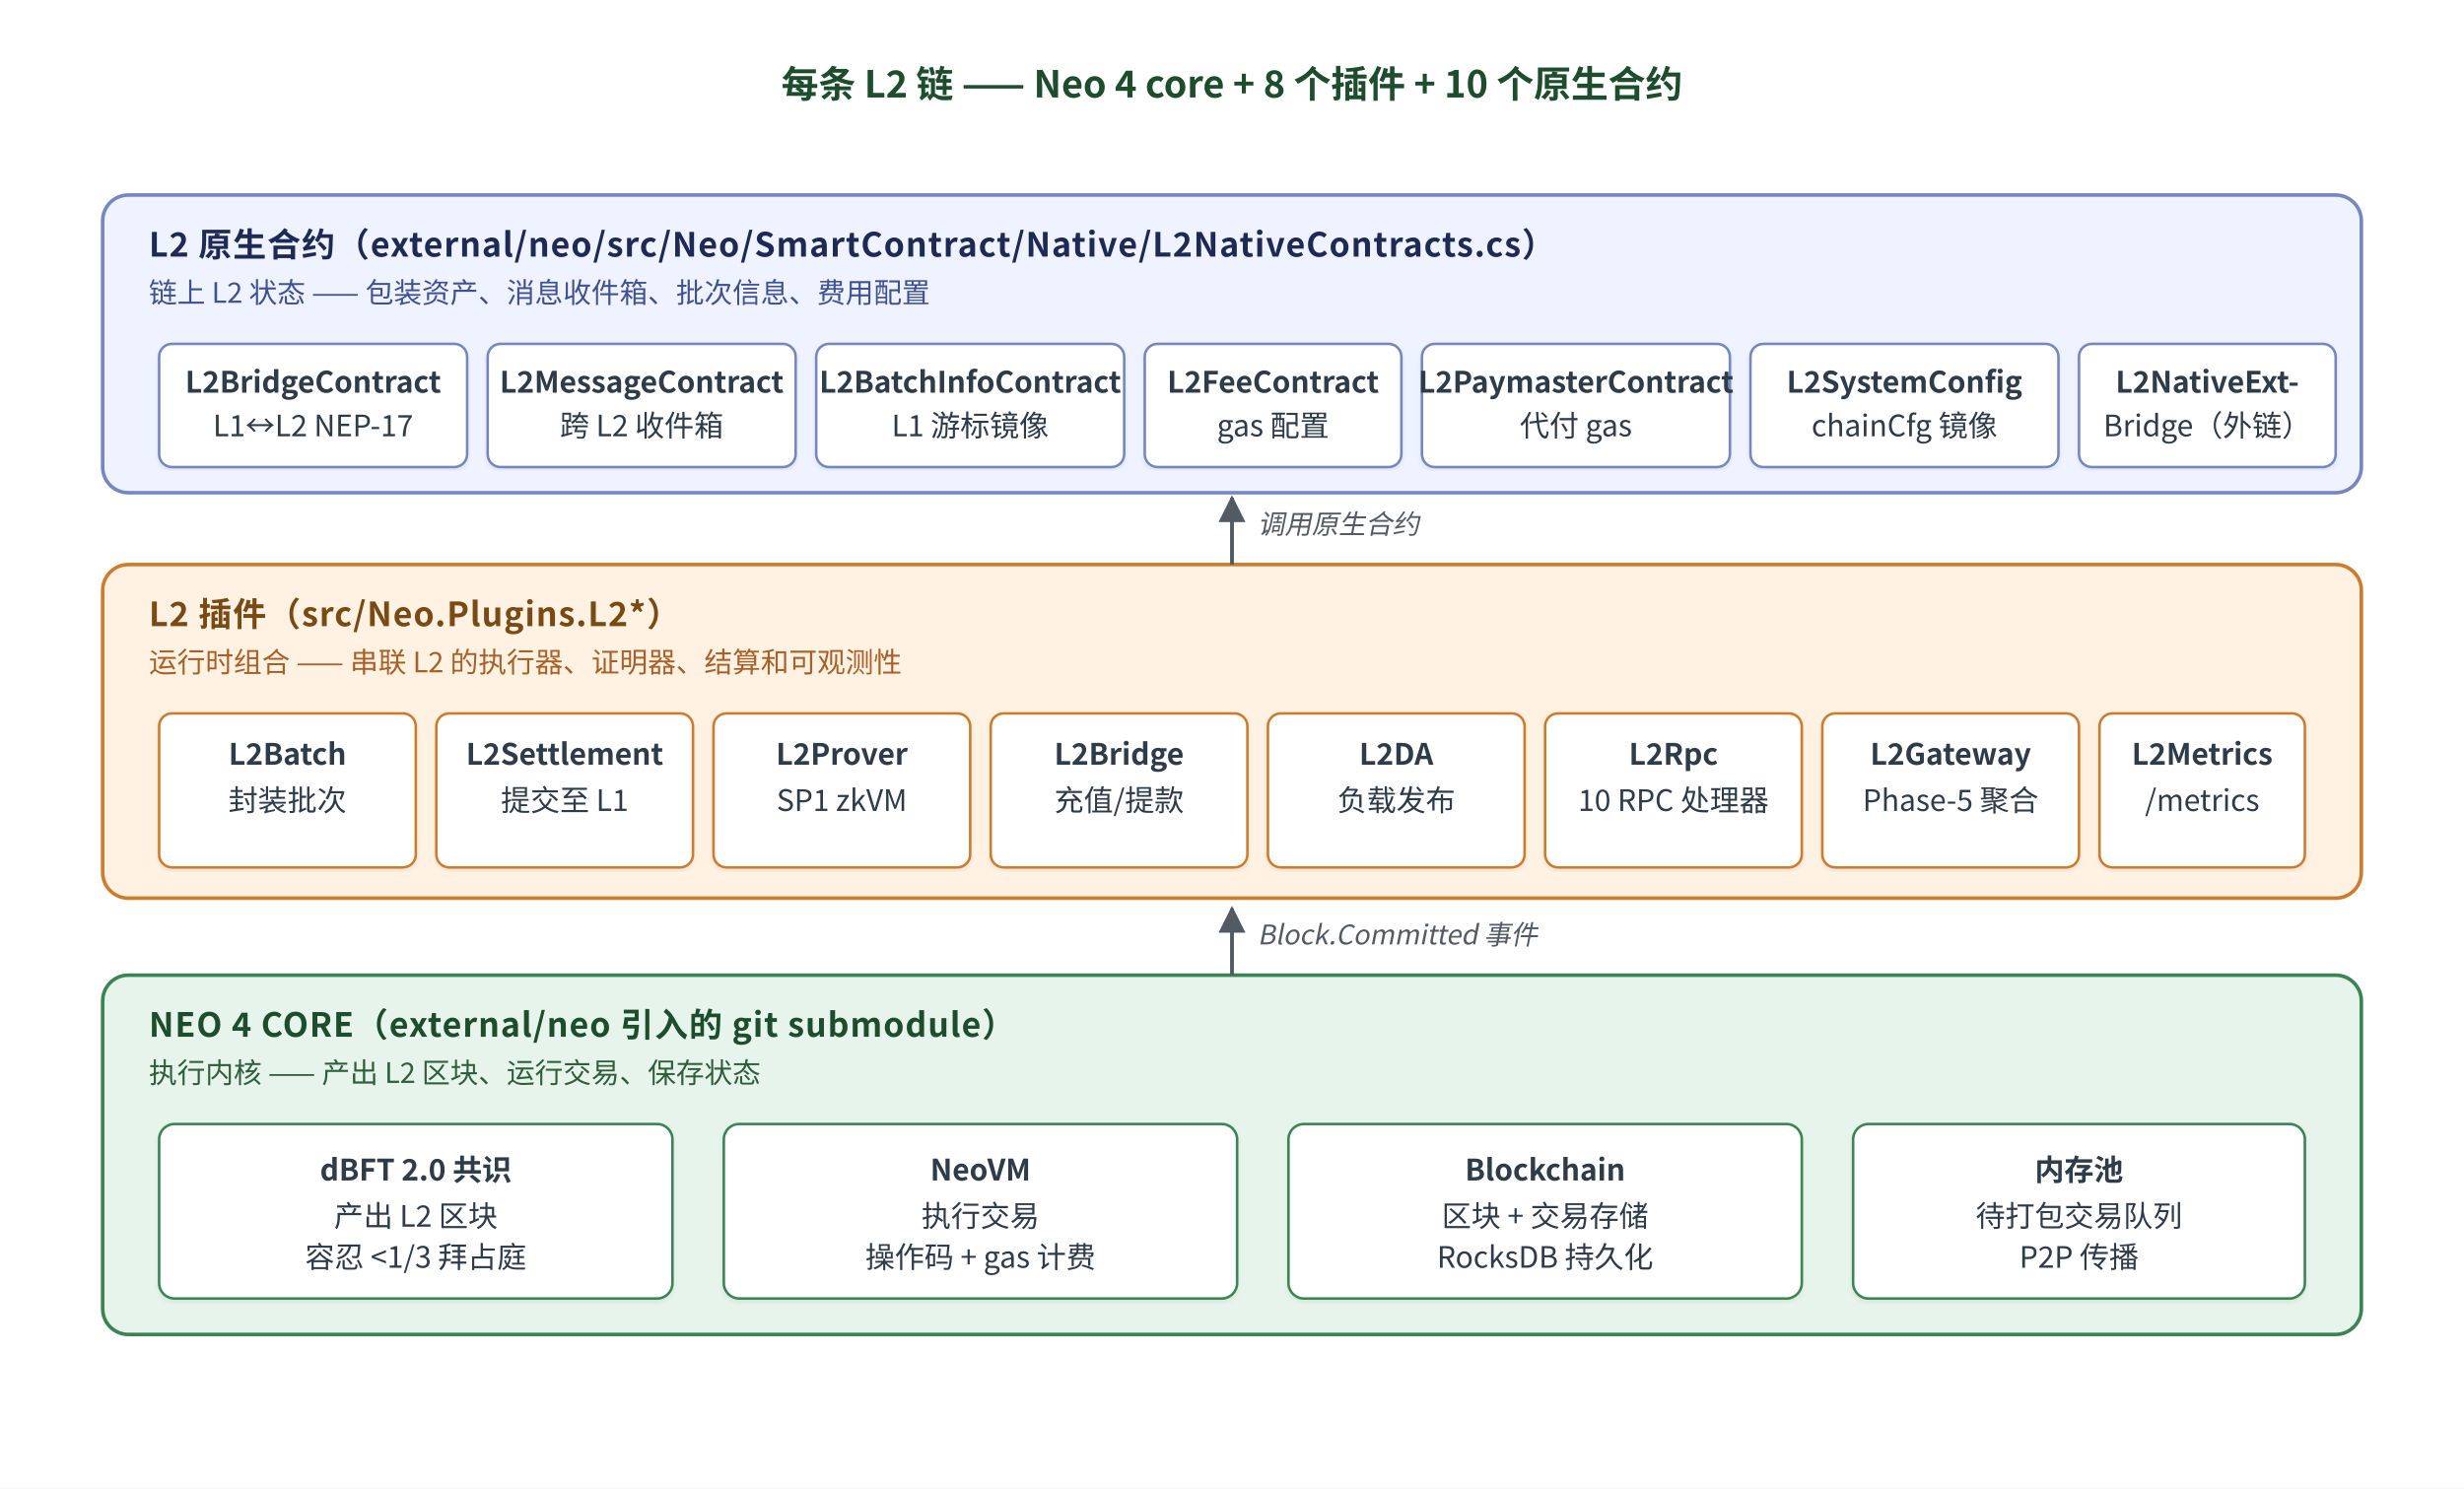
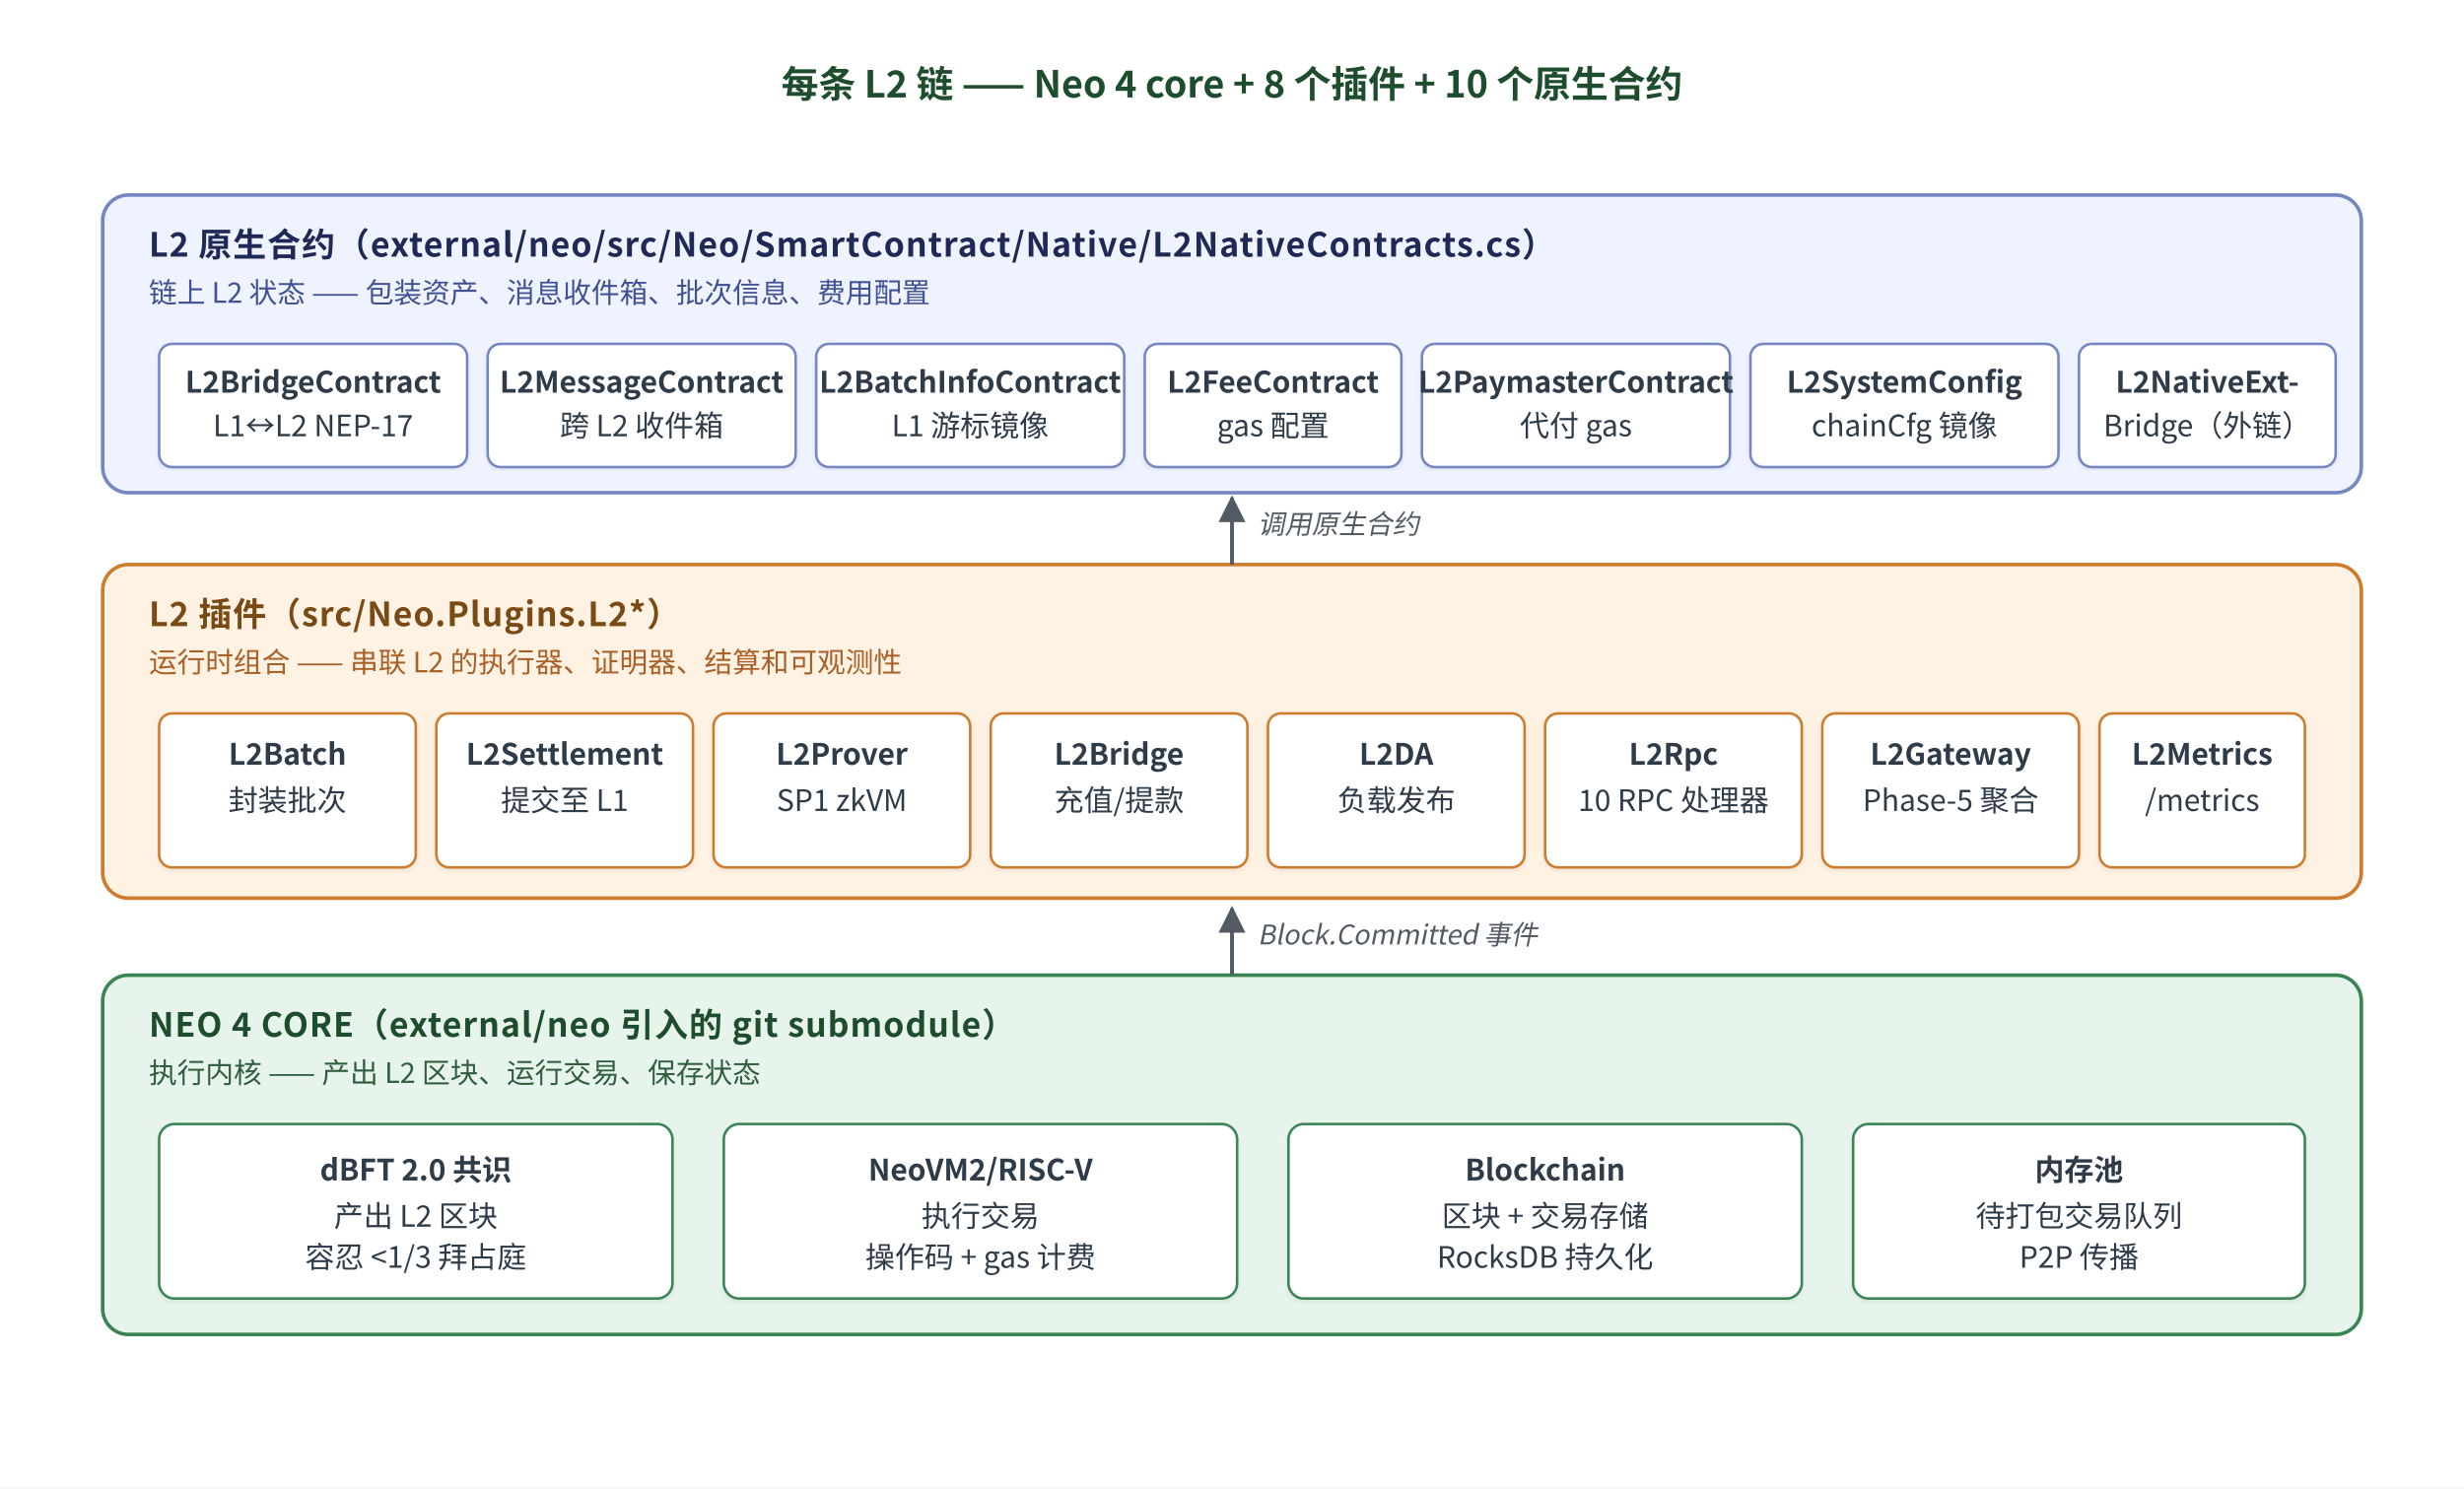
<svg xmlns="http://www.w3.org/2000/svg" viewBox="0 0 960 580" font-family="'Noto Sans CJK SC', 'Source Han Sans SC', 'WenQuanYi Zen Hei', 'Microsoft YaHei', sans-serif" role="img" aria-labelledby="title desc">
  <defs>
    <marker id="arrow" viewBox="0 0 10 10" refX="9" refY="5" markerWidth="7" markerHeight="7" orient="auto">
      <path d="M0,0 L10,5 L0,10 Z" fill="#525a64" />
    </marker>
    <filter id="card" x="-2%" y="-3%" width="104%" height="106%">
      <feDropShadow dx="0" dy="1" stdDeviation="0.9" flood-color="#000000" flood-opacity="0.07" />
    </filter>
    <style>
      .layer-title { font-size: 13px; font-weight: 700; letter-spacing: 0.4px; }
      .layer-sub   { font-size: 11px; }
      .item        { font-size: 11.5px; fill: #2d3a48; }
      .header      { font-size: 14.5px; font-weight: 700; }
      .edge-lbl    { font-size: 10.5px; font-style: italic; fill: #525a64; }
    </style>
  </defs>
  <rect width="960" height="580" fill="#ffffff" />
  <text x="480" y="38" text-anchor="middle" class="header" fill="#1d4d2c">每条 L2 链 —— Neo 4 core + 8 个插件 + 10 个原生合约</text>
  <rect x="40" y="380" width="880" height="140" rx="10" ry="10" fill="#e7f4eb" stroke="#3a8454" stroke-width="1.4" />
  <text x="58" y="404" class="layer-title" fill="#1d4d2c">NEO 4 CORE（external/neo 引入的 git submodule）</text>
  <text x="58" y="422" class="layer-sub" fill="#2f5e3c">执行内核 —— 产出 L2 区块、运行交易、保存状态</text>
  <g filter="url(#card)">
    <rect x="62" y="438" width="200" height="68" rx="6" ry="6" fill="#ffffff" stroke="#3a8454" />
    <text x="162" y="460" text-anchor="middle" class="item" font-weight="600">dBFT 2.0 共识</text>
    <text x="162" y="478" text-anchor="middle" class="item">产出 L2 区块</text>
    <text x="162" y="494" text-anchor="middle" class="item">容忍 &lt;1/3 拜占庭</text>
  </g>
  <g filter="url(#card)">
    <rect x="282" y="438" width="200" height="68" rx="6" ry="6" fill="#ffffff" stroke="#3a8454" />
-     <text x="382" y="460" text-anchor="middle" class="item" font-weight="600">NeoVM</text>
+     <text x="382" y="460" text-anchor="middle" class="item" font-weight="600">NeoVM2/RISC-V</text>
    <text x="382" y="478" text-anchor="middle" class="item">执行交易</text>
    <text x="382" y="494" text-anchor="middle" class="item">操作码 + gas 计费</text>
  </g>
  <g filter="url(#card)">
    <rect x="502" y="438" width="200" height="68" rx="6" ry="6" fill="#ffffff" stroke="#3a8454" />
    <text x="602" y="460" text-anchor="middle" class="item" font-weight="600">Blockchain</text>
    <text x="602" y="478" text-anchor="middle" class="item">区块 + 交易存储</text>
    <text x="602" y="494" text-anchor="middle" class="item">RocksDB 持久化</text>
  </g>
  <g filter="url(#card)">
    <rect x="722" y="438" width="176" height="68" rx="6" ry="6" fill="#ffffff" stroke="#3a8454" />
    <text x="810" y="460" text-anchor="middle" class="item" font-weight="600">内存池</text>
    <text x="810" y="478" text-anchor="middle" class="item">待打包交易队列</text>
    <text x="810" y="494" text-anchor="middle" class="item">P2P 传播</text>
  </g>
  <line x1="480" y1="380" x2="480" y2="354" stroke="#525a64" stroke-width="1.5" marker-end="url(#arrow)" />
  <text x="490" y="368" class="edge-lbl">Block.Committed 事件</text>
  <rect x="40" y="220" width="880" height="130" rx="10" ry="10" fill="#fff2e3" stroke="#cd7c2e" stroke-width="1.4" />
  <text x="58" y="244" class="layer-title" fill="#7a4a14">L2 插件（src/Neo.Plugins.L2*）</text>
  <text x="58" y="262" class="layer-sub" fill="#a96027">运行时组合 —— 串联 L2 的执行器、证明器、结算和可观测性</text>
  <g filter="url(#card)">
    <rect x="62" y="278" width="100" height="60" rx="5" ry="5" fill="#ffffff" stroke="#cd7c2e" />
    <text x="112" y="298" text-anchor="middle" class="item" font-weight="600">L2Batch</text>
    <text x="112" y="316" text-anchor="middle" class="item" font-size="10">封装批次</text>
  </g>
  <g filter="url(#card)">
    <rect x="170" y="278" width="100" height="60" rx="5" ry="5" fill="#ffffff" stroke="#cd7c2e" />
    <text x="220" y="298" text-anchor="middle" class="item" font-weight="600">L2Settlement</text>
    <text x="220" y="316" text-anchor="middle" class="item" font-size="10">提交至 L1</text>
  </g>
  <g filter="url(#card)">
    <rect x="278" y="278" width="100" height="60" rx="5" ry="5" fill="#ffffff" stroke="#cd7c2e" />
    <text x="328" y="298" text-anchor="middle" class="item" font-weight="600">L2Prover</text>
    <text x="328" y="316" text-anchor="middle" class="item" font-size="10">SP1 zkVM</text>
  </g>
  <g filter="url(#card)">
    <rect x="386" y="278" width="100" height="60" rx="5" ry="5" fill="#ffffff" stroke="#cd7c2e" />
    <text x="436" y="298" text-anchor="middle" class="item" font-weight="600">L2Bridge</text>
    <text x="436" y="316" text-anchor="middle" class="item" font-size="10">充值/提款</text>
  </g>
  <g filter="url(#card)">
    <rect x="494" y="278" width="100" height="60" rx="5" ry="5" fill="#ffffff" stroke="#cd7c2e" />
    <text x="544" y="298" text-anchor="middle" class="item" font-weight="600">L2DA</text>
    <text x="544" y="316" text-anchor="middle" class="item" font-size="10">负载发布</text>
  </g>
  <g filter="url(#card)">
    <rect x="602" y="278" width="100" height="60" rx="5" ry="5" fill="#ffffff" stroke="#cd7c2e" />
    <text x="652" y="298" text-anchor="middle" class="item" font-weight="600">L2Rpc</text>
    <text x="652" y="316" text-anchor="middle" class="item" font-size="10">10 RPC 处理器</text>
  </g>
  <g filter="url(#card)">
    <rect x="710" y="278" width="100" height="60" rx="5" ry="5" fill="#ffffff" stroke="#cd7c2e" />
    <text x="760" y="298" text-anchor="middle" class="item" font-weight="600">L2Gateway</text>
    <text x="760" y="316" text-anchor="middle" class="item" font-size="10">Phase-5 聚合</text>
  </g>
  <g filter="url(#card)">
    <rect x="818" y="278" width="80" height="60" rx="5" ry="5" fill="#ffffff" stroke="#cd7c2e" />
    <text x="858" y="298" text-anchor="middle" class="item" font-weight="600">L2Metrics</text>
    <text x="858" y="316" text-anchor="middle" class="item" font-size="10">/metrics</text>
  </g>
  <line x1="480" y1="220" x2="480" y2="194" stroke="#525a64" stroke-width="1.5" marker-end="url(#arrow)" />
  <text x="490" y="208" class="edge-lbl">调用原生合约</text>
  <rect x="40" y="76" width="880" height="116" rx="10" ry="10" fill="#eff3ff" stroke="#7587c1" stroke-width="1.4" />
  <text x="58" y="100" class="layer-title" fill="#1e2a55">L2 原生合约（external/neo/src/Neo/SmartContract/Native/L2NativeContracts.cs）</text>
  <text x="58" y="118" class="layer-sub" fill="#3f5193">链上 L2 状态 —— 包装资产、消息收件箱、批次信息、费用配置</text>
  <g filter="url(#card)">
    <rect x="62" y="134" width="120" height="48" rx="5" ry="5" fill="#ffffff" stroke="#7587c1" />
    <text x="122" y="153" text-anchor="middle" class="item" font-weight="600">L2BridgeContract</text>
    <text x="122" y="170" text-anchor="middle" class="item" font-size="10">L1↔L2 NEP-17</text>
  </g>
  <g filter="url(#card)">
    <rect x="190" y="134" width="120" height="48" rx="5" ry="5" fill="#ffffff" stroke="#7587c1" />
    <text x="250" y="153" text-anchor="middle" class="item" font-weight="600">L2MessageContract</text>
    <text x="250" y="170" text-anchor="middle" class="item" font-size="10">跨 L2 收件箱</text>
  </g>
  <g filter="url(#card)">
    <rect x="318" y="134" width="120" height="48" rx="5" ry="5" fill="#ffffff" stroke="#7587c1" />
    <text x="378" y="153" text-anchor="middle" class="item" font-weight="600">L2BatchInfoContract</text>
    <text x="378" y="170" text-anchor="middle" class="item" font-size="10">L1 游标镜像</text>
  </g>
  <g filter="url(#card)">
    <rect x="446" y="134" width="100" height="48" rx="5" ry="5" fill="#ffffff" stroke="#7587c1" />
    <text x="496" y="153" text-anchor="middle" class="item" font-weight="600">L2FeeContract</text>
    <text x="496" y="170" text-anchor="middle" class="item" font-size="10">gas 配置</text>
  </g>
  <g filter="url(#card)">
    <rect x="554" y="134" width="120" height="48" rx="5" ry="5" fill="#ffffff" stroke="#7587c1" />
    <text x="614" y="153" text-anchor="middle" class="item" font-weight="600">L2PaymasterContract</text>
    <text x="614" y="170" text-anchor="middle" class="item" font-size="10">代付 gas</text>
  </g>
  <g filter="url(#card)">
    <rect x="682" y="134" width="120" height="48" rx="5" ry="5" fill="#ffffff" stroke="#7587c1" />
    <text x="742" y="153" text-anchor="middle" class="item" font-weight="600">L2SystemConfig</text>
    <text x="742" y="170" text-anchor="middle" class="item" font-size="10">chainCfg 镜像</text>
  </g>
  <g filter="url(#card)">
    <rect x="810" y="134" width="100" height="48" rx="5" ry="5" fill="#ffffff" stroke="#7587c1" />
    <text x="860" y="153" text-anchor="middle" class="item" font-weight="600" font-size="10.5">L2NativeExt-</text>
    <text x="860" y="170" text-anchor="middle" class="item" font-size="10">Bridge（外链）</text>
  </g>
</svg>
